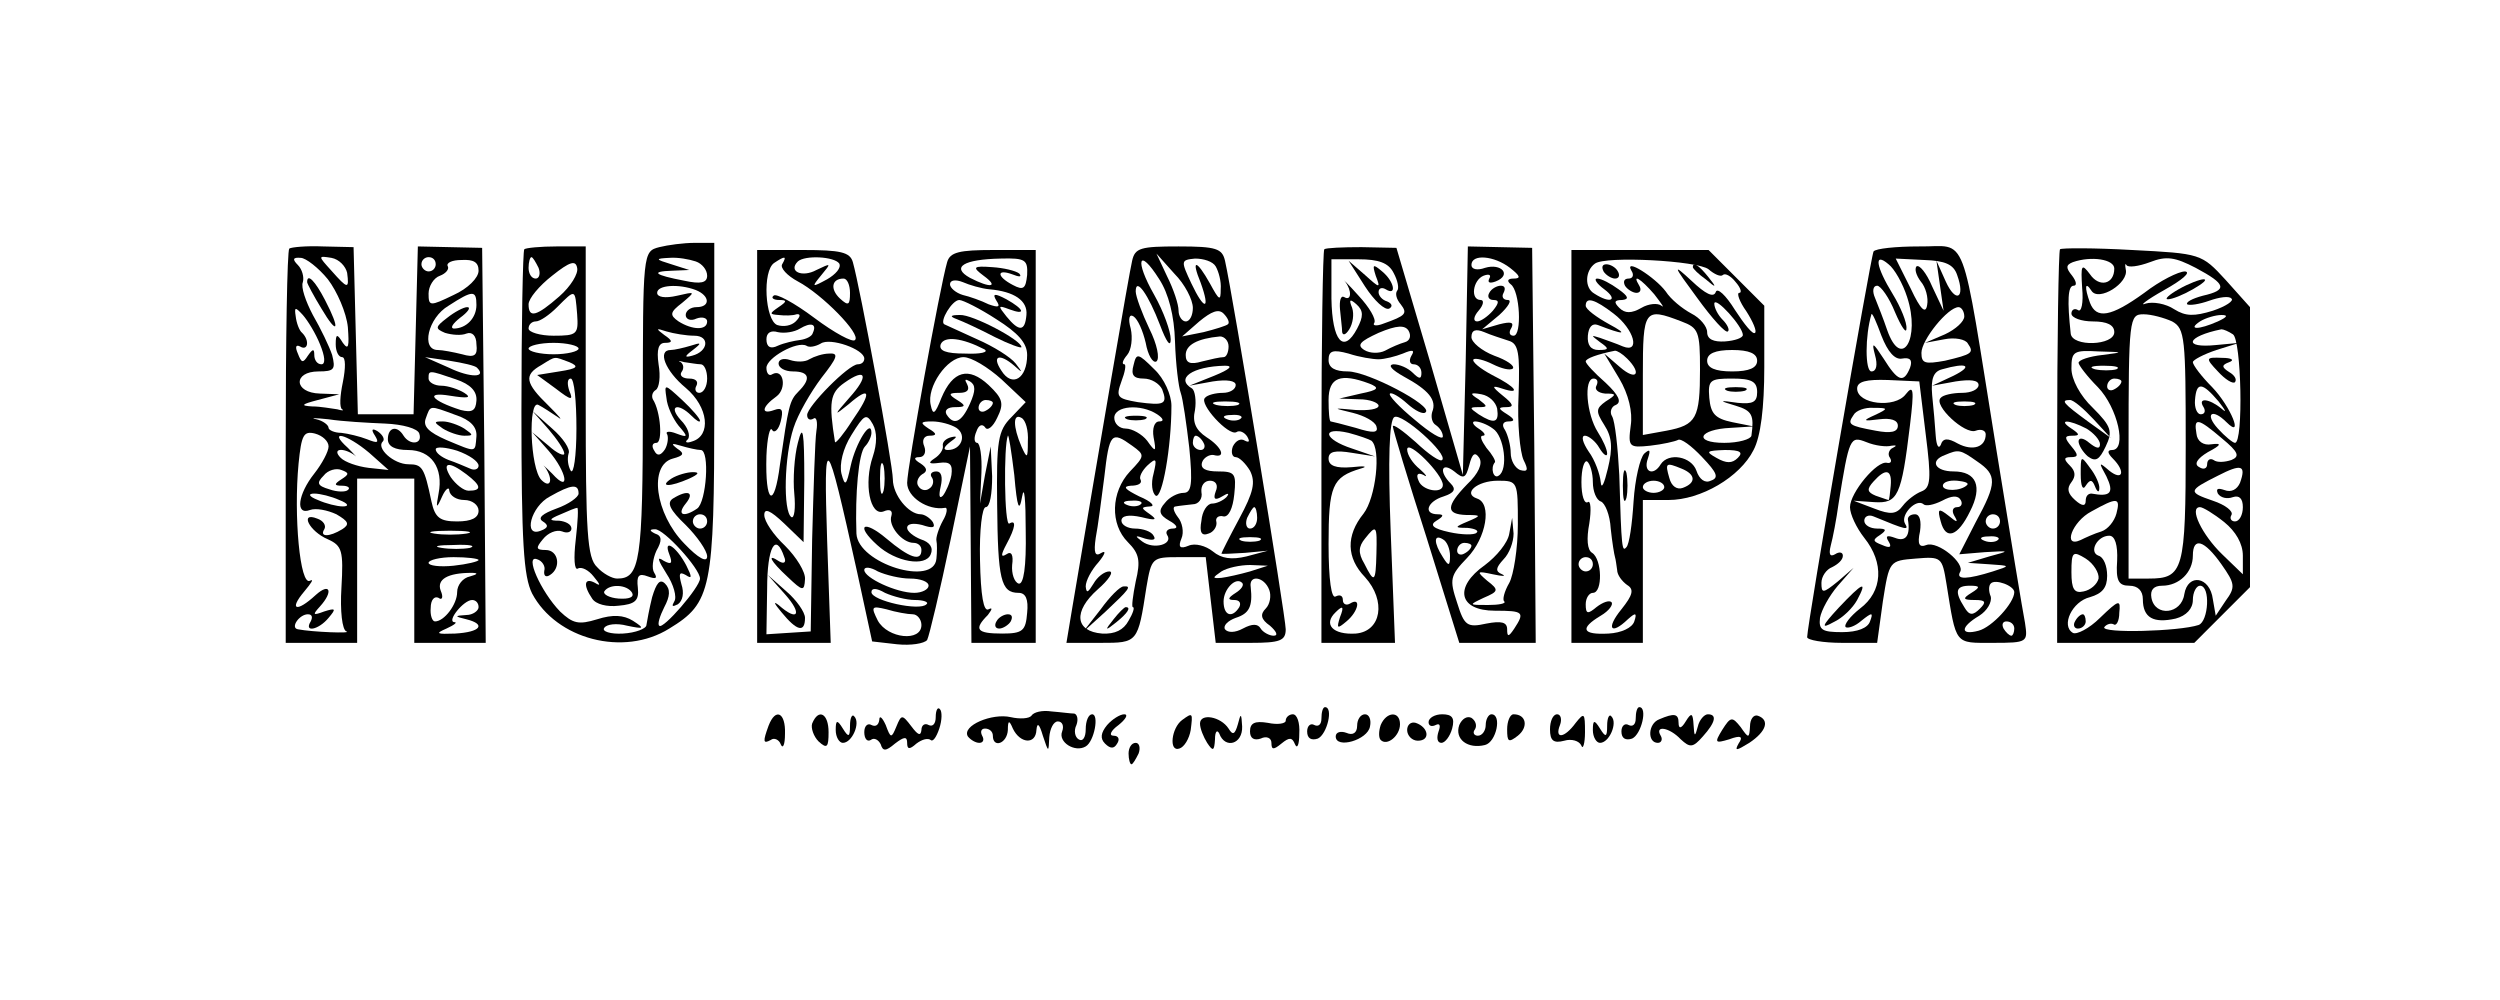
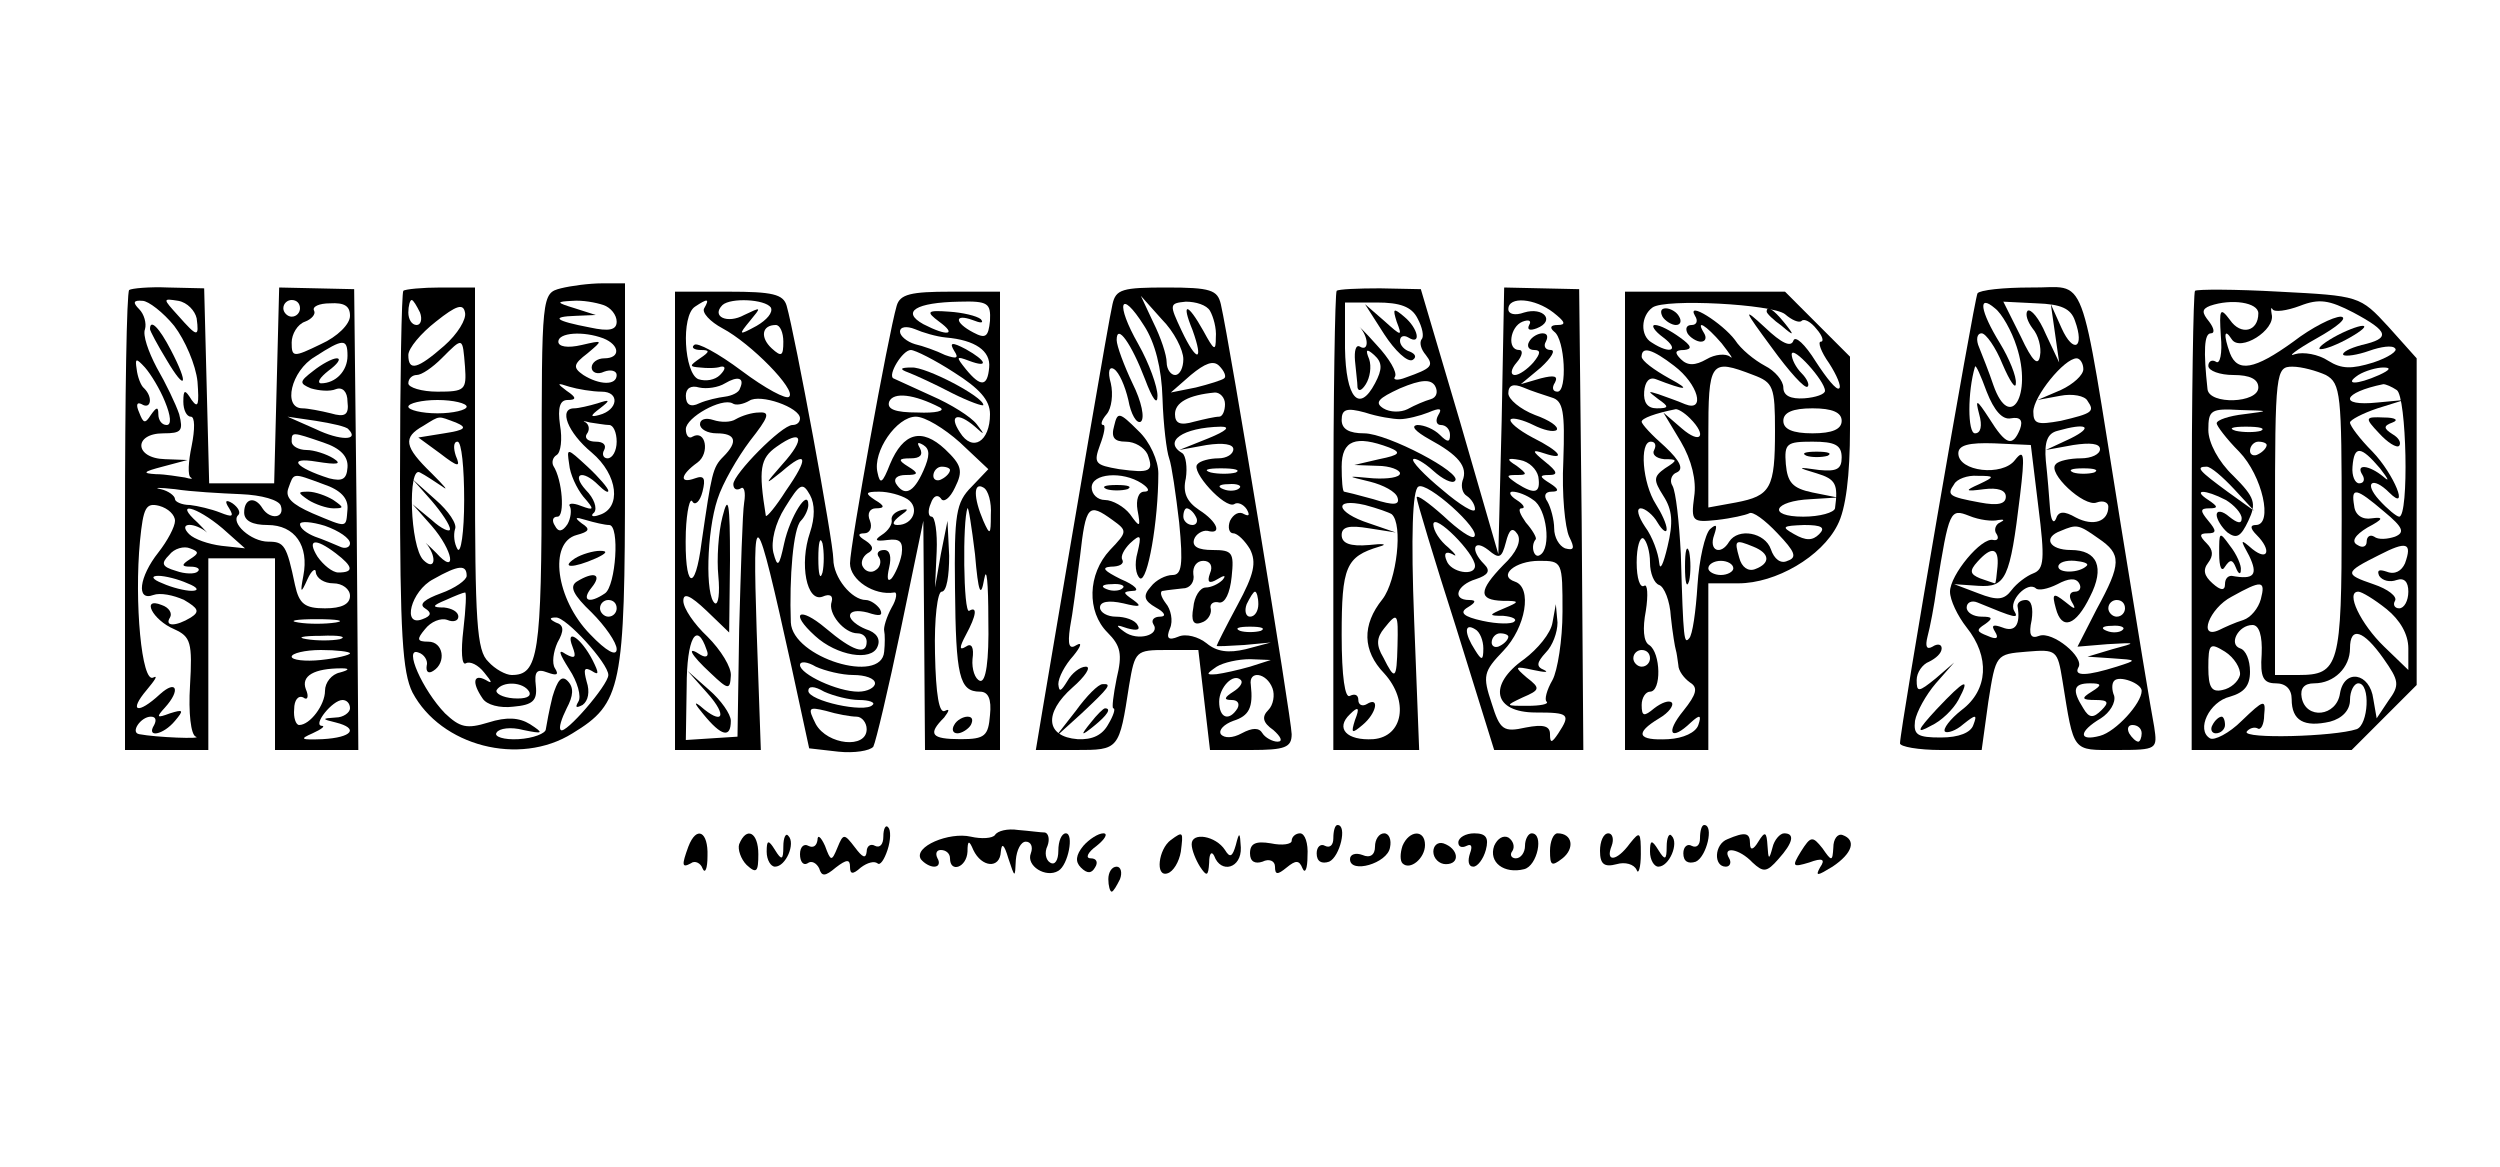
- <svg xmlns="http://www.w3.org/2000/svg" version="1.0" width="150pt" height="60pt" viewBox="0 0 300 140" preserveAspectRatio="xMidYMid meet">
+ <svg xmlns="http://www.w3.org/2000/svg" version="1.0" width="300pt" height="140pt" viewBox="0 0 300 140" preserveAspectRatio="xMidYMid meet">
  <g transform="translate(0,140) scale(0.1,-0.1)" fill="#000000" stroke="none">
    <path d="M155 1052 c-3 -3 -5 -128 -5 -279 l0 -273 50 0 50 0 0 115 0 115 40 0 40 0 0 -115 0 -115 50 0 50 0 -2 276 -3 277 -45 1 -45 1 -3 -118 -3 -117 -39 0 -39 0 -3 117 -3 117 -43 1 c-23 1 -44 -1 -47 -3z m54 -43 c13 -17 26 -47 28 -67 2 -27 1 -33 -7 -22 -8 13 -10 13 -10 -2 0 -10 4 -18 9 -18 5 0 5 -15 1 -35 -4 -19 -5 -36 -1 -38 3 -2 0 -2 -7 0 -8 1 -23 4 -35 4 -17 1 -15 3 8 9 l30 8 -27 1 c-37 1 -38 31 -2 31 22 0 24 3 19 23 -4 12 -16 37 -27 56 -10 19 -17 39 -14 46 2 7 -1 18 -7 24 -8 8 -7 11 4 10 7 0 25 -14 38 -30z m27 9 c3 -23 1 -23 -22 3 -19 21 -19 21 0 18 11 -2 20 -12 22 -21z m124 12 c0 -5 -4 -10 -10 -10 -5 0 -10 5 -10 10 0 6 5 10 10 10 6 0 10 -4 10 -10z m60 -9 c0 -10 -15 -25 -35 -34 -33 -16 -35 -16 -35 2 0 10 7 22 16 25 8 3 13 9 11 13 -3 5 6 9 19 9 17 1 24 -3 24 -15z m-3 -48 c0 -18 -14 -33 -32 -33 -5 1 -1 7 9 15 11 8 16 15 10 15 -5 0 -18 -7 -28 -15 -17 -13 -17 -15 -3 -21 10 -3 23 -4 30 -1 8 3 14 -3 14 -15 2 -16 -3 -19 -20 -14 -12 3 -28 6 -34 6 -24 0 -14 45 15 62 34 22 39 22 39 1z m-219 -55 c7 -17 8 -28 2 -28 -6 0 -10 6 -10 13 0 9 -2 9 -9 -1 -7 -11 -9 -10 -14 3 -4 9 -3 13 3 10 11 -7 14 8 3 19 -4 3 -8 14 -9 23 -2 13 -1 14 10 2 7 -8 18 -26 24 -41z m220 -33 c14 -14 -10 -14 -39 0 l-34 15 34 -5 c19 -3 37 -7 39 -10z m-30 -16 c21 -7 30 -17 29 -30 -1 -14 -6 -17 -22 -13 -41 13 -51 26 -15 20 25 -4 31 -3 20 4 -8 5 -23 10 -32 10 -10 0 -18 5 -18 10 0 12 0 12 38 -1z m0 -50 c21 -7 30 -17 29 -30 -2 -23 1 -23 -42 -5 -25 11 -33 19 -29 30 7 19 4 19 42 5z m-99 -12 c25 -1 46 -7 48 -14 5 -15 -13 -17 -22 -3 -9 15 -22 12 -22 -5 0 -10 10 -15 28 -15 33 0 50 -25 43 -61 -4 -21 -3 -22 5 -4 5 11 10 14 10 8 1 -7 10 -13 21 -13 11 0 20 -7 20 -15 0 -10 -10 -15 -30 -15 -24 0 -31 5 -36 28 -10 48 -13 52 -32 52 -21 0 -46 23 -36 32 3 3 0 9 -7 14 -8 5 -10 3 -4 -6 6 -10 4 -11 -11 -5 -10 4 -27 8 -36 9 -10 0 -18 4 -18 7 0 4 -8 10 -17 12 -10 2 -2 2 17 0 19 -3 55 -5 79 -6z m-79 -32 c0 -7 -9 -24 -20 -38 -23 -29 -27 -59 -6 -51 8 3 24 0 37 -6 17 -10 19 -14 8 -21 -18 -11 -32 -11 -25 0 3 5 -1 12 -10 15 -25 10 -11 -18 15 -29 20 -9 22 -16 19 -68 -2 -32 1 -59 7 -61 9 -3 -47 -1 -68 3 -11 2 2 21 14 21 6 0 7 -4 4 -10 -10 -16 11 -12 25 5 11 13 10 14 -6 9 -16 -6 -17 -5 -6 7 19 21 14 34 -6 16 -27 -25 -38 -21 -16 5 10 12 14 18 8 15 -14 -8 -23 91 -16 164 4 40 7 46 23 42 11 -3 19 -11 19 -18z m57 -9 l27 -24 -28 3 c-16 2 -33 8 -39 14 -13 13 3 15 19 4 5 -5 1 0 -9 10 -29 26 -2 20 30 -7z m153 -18 c0 -5 -6 -7 -12 -4 -7 3 -21 9 -30 12 -10 4 -18 10 -18 15 0 4 14 3 30 -2 17 -6 30 -15 30 -21z m-192 -19 c-11 -7 -10 -9 1 -9 8 0 12 -3 8 -6 -3 -3 -15 -3 -26 1 -17 5 -18 9 -8 19 6 8 18 11 25 8 11 -4 11 -6 0 -13z m175 7 c21 -16 22 -23 3 -23 -7 0 -18 9 -25 19 -13 21 -3 23 22 4z m-178 -36 c13 -5 14 -9 5 -9 -8 0 -24 4 -35 9 -13 5 -14 9 -5 9 8 0 24 -4 35 -9z m178 -47 c-13 -2 -33 -2 -45 0 -13 2 -3 4 22 4 25 0 35 -2 23 -4z m5 -20 c-10 -2 -28 -2 -40 0 -13 2 -5 4 17 4 22 1 32 -1 23 -4z m12 -17 c0 -2 -16 -6 -35 -8 -19 -2 -35 0 -35 4 0 4 16 8 35 8 19 0 35 -2 35 -4z m-12 -23 c-10 -2 -18 -12 -18 -22 0 -17 -18 -41 -31 -41 -4 0 -7 9 -6 19 0 11 5 17 11 14 5 -4 7 1 3 10 -6 16 10 25 43 25 10 0 9 -2 -2 -5z m12 -43 c0 -5 -8 -11 -17 -11 -17 -1 -17 -2 0 -6 28 -7 20 -18 -16 -20 -26 -1 -28 0 -12 7 11 5 16 9 11 9 -11 1 13 31 25 31 5 0 9 -4 9 -10z" />
    <path d="M180 1005 c0 -2 9 -19 20 -37 23 -39 27 -30 5 12 -14 27 -25 38 -25 25z" />
    <path d="M370 800 c8 -5 22 -10 30 -10 13 0 13 1 0 10 -8 5 -22 10 -30 10 -13 0 -13 -1 0 -10z" />
    <path d="M484 1051 c-2 -2 -4 -105 -4 -228 0 -183 3 -230 15 -254 34 -64 128 -89 192 -49 59 36 63 54 63 310 l0 230 -27 0 c-16 0 -38 -3 -50 -6 -23 -6 -23 -7 -23 -223 0 -218 -4 -241 -36 -241 -7 0 -20 7 -28 16 -14 13 -16 48 -16 232 l0 217 -41 0 c-22 0 -43 -2 -45 -4z m20 -26 c3 -8 1 -15 -4 -15 -6 0 -10 7 -10 15 0 8 2 15 4 15 2 0 6 -7 10 -15z m29 -40 c-32 -28 -43 -31 -43 -11 0 8 15 26 33 40 25 20 33 22 35 11 2 -8 -9 -26 -25 -40z m191 49 c9 -3 16 -12 16 -20 0 -10 -9 -12 -32 -7 -42 8 -48 13 -17 14 l24 1 -25 8 c-23 7 -23 8 -3 9 12 1 28 -2 37 -5z m0 -40 c20 -8 21 -24 1 -24 -8 0 -15 -5 -15 -11 0 -6 7 -9 15 -5 8 3 15 1 15 -4 0 -13 -21 -12 -40 0 -13 9 -12 13 5 26 19 16 19 16 -7 10 -17 -4 -28 -2 -28 4 0 11 30 13 54 4z m-166 -34 c2 -28 0 -30 -33 -30 -19 0 -35 5 -35 10 0 6 5 10 10 10 6 0 19 9 30 20 26 26 25 26 28 -10z m164 -30 c22 0 20 -22 -3 -28 -11 -3 -11 -1 1 8 13 10 12 11 -3 6 -10 -3 -23 -6 -28 -6 -19 0 -8 -29 21 -53 32 -27 36 -67 9 -75 -8 -3 -11 -1 -6 3 4 5 0 17 -10 27 -18 20 -4 25 15 6 7 -7 12 -10 12 -7 0 3 -11 16 -25 29 -25 23 -25 23 -22 3 1 -12 9 -29 17 -39 14 -16 13 -17 -3 -11 -10 4 -16 3 -13 -1 2 -4 1 -14 -3 -21 -6 -9 -11 -10 -15 -2 -4 6 -3 11 3 11 9 0 6 44 -5 61 -2 4 -1 10 4 13 5 3 7 19 4 36 -3 21 0 30 9 30 11 0 11 3 -1 11 -12 9 -12 10 3 5 10 -3 28 -6 39 -6z m-162 -18 c0 -4 -16 -8 -35 -8 -19 0 -35 4 -35 8 0 4 16 8 35 8 19 0 35 -4 35 -8z m-13 -19 c14 -6 12 -9 -14 -13 l-31 -5 26 -19 c22 -17 25 -17 19 -3 -3 9 -3 17 2 17 5 0 8 -32 8 -70 0 -39 -4 -65 -8 -59 -4 7 -5 17 -3 24 3 6 -8 22 -23 35 l-28 25 23 -26 c12 -14 22 -29 22 -34 0 -4 -10 0 -22 11 l-23 19 23 -26 c26 -30 31 -61 5 -32 -10 10 -15 14 -10 9 12 -17 8 -31 -5 -18 -16 16 -19 114 -4 105 6 -3 18 -11 27 -17 8 -6 2 1 -13 16 -33 32 -35 43 -10 57 21 13 17 12 39 4z m184 -3 c5 0 9 -9 9 -20 0 -11 -5 -20 -11 -20 -5 0 -7 5 -4 10 3 6 -1 10 -10 10 -9 0 -14 4 -11 9 4 5 3 11 -1 14 -5 2 -2 2 5 0 8 -1 18 -3 23 -3z m0 -120 c13 0 8 -73 -5 -82 -19 -13 -29 -9 -16 7 13 16 3 20 -18 7 -9 -6 -4 -16 18 -37 16 -16 30 -36 30 -44 0 -9 -12 -3 -32 18 -41 42 -50 110 -16 119 15 4 17 7 6 14 -9 7 -8 8 5 4 10 -3 23 -6 28 -6z m-171 -61 c0 -5 -14 -15 -31 -21 -19 -7 -27 -13 -19 -18 8 -5 8 -9 -3 -13 -25 -10 -14 34 13 48 30 17 40 18 40 4z m-4 -65 c-3 -25 -2 -43 3 -40 5 3 15 -2 22 -11 10 -12 10 -14 2 -9 -15 8 -17 -3 -4 -22 5 -8 21 -12 37 -10 23 2 29 7 27 25 -2 17 1 21 14 16 11 -4 14 -3 9 5 -4 6 -2 20 3 31 8 14 8 21 -2 24 -8 4 -8 6 0 6 12 1 63 -55 63 -69 0 -12 -52 -72 -57 -66 -3 2 1 14 7 26 8 15 9 25 1 33 -7 7 -12 1 -18 -19 -4 -16 -7 -33 -8 -39 0 -5 -15 -11 -33 -12 -17 -1 -30 3 -26 8 3 5 17 7 32 3 24 -5 25 -4 8 7 -13 8 -28 9 -50 2 -26 -8 -34 -6 -52 11 -27 28 -50 80 -32 73 7 -2 12 -10 10 -16 -1 -7 2 -10 8 -6 16 10 12 35 -6 35 -14 0 -14 3 -4 15 7 9 19 14 27 11 7 -3 13 -1 13 4 0 6 -8 10 -17 11 -15 0 -15 2 2 9 11 5 21 9 23 9 2 1 1 -19 -2 -45z m184 26 c0 -5 -4 -10 -10 -10 -5 0 -10 5 -10 10 0 6 5 10 10 10 6 0 10 -4 10 -10z m-105 -100 c3 -6 -4 -9 -19 -8 -13 1 -22 6 -20 10 7 11 32 10 39 -2z" />
    <path d="M690 730 c-18 -12 -2 -12 25 0 13 6 15 9 5 9 -8 0 -22 -4 -30 -9z" />
    <path d="M687 624 c5 -13 3 -15 -8 -9 -10 7 -8 1 4 -18 10 -15 15 -33 11 -39 -4 -7 -3 -8 5 -4 7 5 9 16 5 28 -4 15 -3 18 6 13 9 -6 9 -3 1 13 -14 27 -33 39 -24 16z" />
    <path d="M1335 1035 c-4 -16 -46 -262 -84 -487 l-8 -48 48 0 c52 0 52 0 64 78 7 41 8 42 45 42 l38 0 7 -60 7 -60 49 0 c41 0 49 3 49 19 0 17 -74 468 -85 516 -4 17 -12 20 -65 20 -53 0 -61 -2 -65 -20z m60 -113 c1 -32 5 -64 8 -72 3 -8 8 -43 12 -77 5 -51 3 -63 -8 -63 -8 0 -20 -6 -26 -14 -10 -11 -8 -17 6 -25 11 -6 13 -11 5 -11 -7 0 -11 -4 -8 -9 9 -13 -19 -21 -35 -9 -11 8 -10 9 4 4 11 -3 16 -2 12 4 -3 6 -15 10 -26 10 -10 0 -19 5 -19 11 0 7 10 9 28 5 20 -5 23 -4 12 4 -13 9 -13 10 0 11 8 0 2 7 -15 14 -20 10 -24 14 -12 15 10 0 16 3 14 8 -3 4 2 13 9 20 13 12 14 10 9 -11 -4 -14 -2 -27 3 -31 9 -5 22 68 22 126 0 15 -10 38 -24 51 -23 23 -25 23 -29 6 -4 -14 0 -19 14 -19 11 0 22 -7 26 -15 8 -21 3 -23 -34 -18 -29 5 -31 7 -23 29 5 13 7 24 4 24 -4 0 -2 6 4 13 6 7 8 24 5 37 -4 14 -2 21 4 17 6 -4 13 -20 17 -37 3 -17 10 -29 15 -26 5 4 1 24 -10 46 -10 21 -19 45 -19 52 0 21 18 -5 34 -47 9 -24 15 -32 15 -20 0 11 -10 39 -23 62 -28 49 -22 68 7 22 13 -20 21 -51 22 -87z m25 47 c0 -10 -4 -19 -10 -19 -5 0 -10 7 -10 15 0 9 -7 30 -16 48 l-15 32 25 -28 c15 -15 26 -37 26 -48z m32 58 c4 -7 8 -21 7 -32 0 -17 -2 -16 -15 8 -19 34 -27 35 -13 1 14 -39 5 -39 -13 -1 -15 32 -15 33 5 35 12 0 25 -4 29 -11z m17 -81 c-2 -2 -18 -7 -34 -11 l-30 -6 24 21 c17 14 27 18 34 11 6 -6 9 -13 6 -15z m1 -31 c0 -8 -3 -15 -7 -15 -5 0 -18 -3 -30 -6 -17 -5 -23 -2 -23 9 0 14 16 23 48 26 6 0 12 -6 12 -14z m-20 -41 l-35 -14 33 6 c20 3 32 1 32 -5 0 -6 -8 -11 -18 -11 -10 0 -22 -3 -25 -7 -9 -8 33 -54 44 -48 4 3 11 0 15 -6 4 -7 3 -9 -3 -6 -6 4 -13 0 -17 -8 -3 -8 -1 -15 4 -15 5 0 14 -9 20 -19 8 -16 5 -30 -15 -67 -14 -26 -25 -48 -25 -49 0 -1 15 0 33 1 l32 3 -30 -8 c-21 -5 -35 -3 -47 7 -10 8 -25 12 -34 8 -12 -5 -15 -2 -10 10 4 9 1 23 -5 30 -6 8 -8 15 -3 15 5 1 16 2 24 3 8 0 14 8 12 17 -1 9 4 16 12 16 8 0 12 -6 8 -15 -4 -11 -1 -13 9 -7 8 5 11 5 6 -1 -5 -5 -14 -9 -20 -9 -7 0 -14 -11 -15 -24 -3 -16 0 -22 10 -18 7 2 12 10 11 16 -2 6 3 10 10 8 7 -1 13 11 15 31 3 29 1 32 -23 32 -17 0 -25 4 -22 13 2 6 10 11 16 10 18 -5 12 11 -10 25 -15 10 -20 21 -16 38 2 13 0 27 -4 30 -24 14 0 31 46 32 12 0 7 -5 -15 -14z m33 -41 c-7 -2 -21 -2 -30 0 -10 3 -4 5 12 5 17 0 24 -2 18 -5z m-113 -13 c9 -6 10 -10 3 -10 -7 0 -10 -10 -8 -22 4 -21 3 -22 -9 -5 -7 9 -21 17 -30 17 -9 0 -16 7 -16 15 0 17 37 20 60 5z m117 -6 c-3 -3 -12 -4 -19 -1 -8 3 -5 6 6 6 11 1 17 -2 13 -5z m-152 -38 c18 -13 18 -14 -3 -36 -27 -29 -28 -74 -3 -99 16 -16 18 -26 11 -55 -4 -20 -6 -36 -4 -36 3 0 0 -9 -6 -19 -7 -13 -19 -19 -37 -18 -38 3 -41 31 -6 62 15 13 23 25 16 25 -7 0 -17 -8 -22 -17 -8 -13 -10 -14 -11 -4 0 8 8 23 18 34 9 11 11 17 4 13 -9 -6 -11 0 -8 21 3 15 8 54 12 85 7 62 10 65 39 44z m100 4 c3 -5 1 -10 -4 -10 -6 0 -11 5 -11 10 0 6 2 10 4 10 3 0 8 -4 11 -10z m-88 -86 c-3 -3 -12 -4 -19 -1 -8 3 -5 6 6 6 11 1 17 -2 13 -5z m163 -19 c0 -8 -4 -15 -10 -15 -5 0 -7 7 -4 15 4 8 8 15 10 15 2 0 4 -7 4 -15z m3 -32 c-7 -2 -19 -2 -25 0 -7 3 -2 5 12 5 14 0 19 -2 13 -5z m-13 -43 c-14 -4 -32 -8 -40 -9 -13 -1 -13 0 0 9 8 5 26 9 40 9 l25 -1 -25 -8z m-20 -30 c-11 -7 -12 -10 -2 -10 7 0 10 -4 7 -10 -10 -16 -22 -12 -22 8 0 17 17 35 26 26 3 -3 -1 -9 -9 -14z m47 4 c3 -8 1 -20 -5 -26 -8 -8 -7 -15 6 -24 9 -8 12 -14 5 -14 -6 0 -15 5 -18 10 -4 7 -12 7 -25 0 -11 -6 -21 -6 -25 -1 -3 5 4 12 15 16 19 6 24 16 21 43 -3 18 19 15 26 -4z" />
    <path d="M1328 813 c6 -2 18 -2 25 0 6 3 1 5 -13 5 -14 0 -19 -2 -12 -5z" />
    <path d="M1291 547 l-25 -32 32 29 c33 31 37 36 25 35 -5 0 -19 -14 -32 -32z" />
    <path d="M1309 533 c-13 -16 -12 -17 4 -4 16 13 21 21 13 21 -2 0 -10 -8 -17 -17z" />
    <path d="M1604 1051 c-2 -2 -4 -127 -4 -278 l0 -273 51 0 52 0 -6 155 c-4 103 -2 157 5 161 10 7 76 -52 67 -60 -3 -3 -19 8 -37 25 -18 16 -32 26 -32 22 0 -4 21 -74 47 -155 l46 -148 54 0 53 0 -2 276 -3 277 -45 1 -45 1 -3 -160 -4 -160 -46 159 -47 159 -49 1 c-26 0 -50 -1 -52 -3z m97 -33 c6 -11 8 -22 5 -25 -3 -4 -1 -12 5 -19 10 -13 7 -16 -24 -27 -10 -4 -16 -3 -13 1 3 5 -7 22 -22 38 -15 17 -24 25 -19 20 10 -13 9 -28 -1 -22 -5 3 -7 -5 -6 -17 1 -12 3 -26 3 -32 1 -5 5 -4 10 4 5 8 7 21 4 30 -5 12 -3 13 6 5 10 -9 10 -17 1 -34 -19 -36 -35 -18 -36 42 l0 55 38 0 c28 0 42 -5 49 -19z m163 7 c14 -11 16 -15 5 -15 -8 0 -10 -3 -4 -8 13 -9 16 -72 4 -72 -6 0 -7 5 -3 11 4 8 -1 9 -17 5 l-24 -7 24 20 c13 12 18 21 12 21 -7 0 -9 5 -6 10 3 6 2 10 -4 10 -5 0 -13 -4 -16 -10 -3 -5 -1 -10 6 -10 8 0 8 -4 -1 -15 -7 -8 -17 -15 -22 -15 -6 0 -5 7 2 15 7 8 8 15 3 15 -15 0 -11 28 4 34 8 3 11 1 8 -4 -3 -6 1 -7 9 -4 23 9 8 26 -15 19 -11 -4 -19 -2 -19 4 0 16 32 13 54 -4z m-147 -104 c-7 -2 -19 -7 -28 -12 -8 -4 -21 -4 -29 1 -11 7 -6 12 20 24 26 11 37 11 42 3 4 -7 2 -14 -5 -16z m145 2 c14 -4 16 -17 14 -76 -2 -40 2 -80 7 -91 7 -14 6 -17 -5 -14 -7 3 -13 13 -13 24 0 10 -4 25 -8 32 -5 7 -3 12 5 12 9 0 9 3 -2 10 -13 8 -13 10 -1 10 11 0 10 4 -5 16 -16 13 -16 15 -1 10 27 -9 20 2 -14 19 -17 9 -29 19 -26 22 3 2 15 -1 27 -7 12 -6 24 -9 28 -6 3 4 -9 12 -26 18 -18 7 -32 19 -32 26 0 10 6 12 18 7 9 -4 25 -9 34 -12z m-182 -26 c8 0 24 4 34 8 14 6 17 5 12 -3 -4 -7 -2 -12 3 -12 6 0 11 -5 11 -12 0 -9 -3 -9 -12 0 -7 7 -19 12 -27 12 -9 -1 -2 -8 14 -17 35 -19 47 -33 40 -50 -2 -7 0 -15 5 -18 6 -4 10 -11 10 -16 0 -6 -18 5 -39 23 -22 18 -38 35 -35 37 2 2 13 -4 24 -14 11 -10 23 -16 26 -12 10 9 -81 57 -109 57 -18 0 -27 5 -27 16 0 13 6 15 28 9 15 -5 34 -8 42 -8z m-13 -34 c15 -6 13 -9 -12 -14 l-30 -7 28 -1 c15 0 27 -5 27 -9 0 -5 -15 -7 -32 -6 -33 3 -33 3 -4 -4 16 -4 31 -12 33 -19 3 -9 -4 -10 -29 -2 -18 5 -34 9 -35 9 -2 0 -3 14 -3 30 0 32 17 38 57 23z m179 -35 c3 -20 -4 -22 -26 -8 -13 9 -13 10 0 10 13 0 13 1 0 11 -13 8 -12 10 4 7 11 -2 20 -11 22 -20z m-6 -28 c16 -10 22 -58 8 -66 -7 -5 -12 11 -5 19 1 2 -4 11 -12 20 -7 10 -10 17 -5 17 5 0 2 5 -6 10 -8 5 -10 10 -5 10 6 0 17 -4 25 -10z m-170 -17 c14 -12 6 -80 -11 -102 -25 -31 -24 -62 2 -89 30 -33 23 -76 -13 -79 -32 -2 -46 13 -28 30 10 10 12 8 6 -7 -5 -16 -4 -17 9 -6 17 14 21 35 5 25 -5 -3 -10 -1 -10 5 0 6 -4 8 -10 5 -6 -4 -10 23 -10 73 0 82 5 94 45 106 11 3 5 4 -12 2 -23 -2 -33 2 -33 12 0 10 9 12 33 8 l32 -5 -32 11 c-40 13 -44 31 -5 22 15 -4 29 -9 32 -11z m100 -62 c0 -13 -29 -8 -34 6 -4 9 -1 12 7 8 6 -4 4 0 -5 8 -10 8 -18 20 -18 28 1 14 50 -35 50 -50z m34 1 c-30 -31 -30 -42 -1 -43 21 0 21 -1 2 -9 -19 -8 -19 -9 -1 -9 11 -1 17 -4 13 -7 -3 -3 -20 -3 -38 1 -23 5 -28 10 -18 16 10 6 11 9 2 9 -21 0 -15 18 8 25 15 5 18 10 10 18 -17 17 -13 31 5 17 13 -11 16 -10 21 9 4 16 8 19 14 10 5 -8 -1 -22 -17 -37z m71 -56 c0 -34 -6 -71 -12 -82 -7 -12 -10 -24 -7 -26 3 -3 -8 -5 -23 -5 -27 0 -27 0 -6 10 21 9 22 11 5 24 -15 13 -15 14 8 9 14 -3 19 -3 13 0 -10 4 -9 9 2 21 8 8 14 24 14 36 l-2 22 -4 -22 c-2 -13 -18 -32 -34 -44 -44 -31 -37 -64 14 -64 40 0 42 -2 27 -25 -8 -12 -10 -12 -10 -1 0 10 -8 12 -29 8 -27 -6 -31 -3 -41 29 -11 33 -10 38 14 63 27 28 35 76 14 83 -21 7 0 25 29 25 28 0 28 -1 28 -61z m-198 -41 c-1 -41 -3 -42 -17 -14 -9 15 -8 24 1 35 16 20 17 19 16 -21z m103 -3 c0 -15 -2 -15 -10 -2 -13 20 -13 33 0 25 6 -3 10 -14 10 -23z m30 14 c0 -3 -4 -8 -10 -11 -5 -3 -10 -1 -10 4 0 6 5 11 10 11 6 0 10 -2 10 -4z" />
    <path d="M1661 999 c13 -20 28 -34 34 -31 5 3 4 7 -3 10 -7 2 -12 8 -12 13 0 6 5 7 10 4 16 -10 12 11 -5 25 -13 11 -14 10 -9 -6 7 -18 6 -18 -15 1 l-23 20 23 -36z" />
    <path d="M2373 1048 c-4 -7 -93 -523 -93 -540 0 -4 22 -8 49 -8 l49 0 8 58 c9 57 9 57 46 60 36 3 37 2 43 -35 14 -87 11 -83 65 -83 49 0 49 1 45 28 -3 15 -21 124 -40 242 -51 316 -39 284 -108 285 -33 0 -61 -3 -64 -7z m47 -64 c19 -58 -8 -103 -28 -46 -5 15 -13 35 -17 45 -4 9 -3 17 3 17 5 0 17 -17 25 -37 9 -21 16 -31 16 -23 1 8 -8 30 -19 48 -24 39 -27 60 -6 42 8 -6 20 -27 26 -46z m70 31 c12 -33 -2 -40 -16 -9 l-13 29 5 -35 5 -35 -16 34 c-8 19 -18 31 -22 28 -3 -4 0 -13 6 -21 7 -8 11 -23 9 -33 -2 -13 -9 -7 -23 23 l-21 42 40 -2 c29 -1 41 -6 46 -21z m10 -58 c0 -7 -12 -18 -27 -25 l-28 -12 27 5 c15 3 30 0 33 -6 9 -13 6 -15 -32 -24 -28 -5 -33 -4 -33 11 0 18 37 64 52 64 4 0 8 -6 8 -13z m-87 -59 c11 2 15 -2 11 -13 -9 -22 -17 -19 -37 13 -15 23 -17 24 -12 5 4 -14 2 -23 -5 -23 -9 0 -9 50 0 80 1 3 7 -11 14 -30 9 -23 19 -34 29 -32z m72 -24 l-30 -14 33 6 c20 3 32 2 32 -5 0 -6 -10 -11 -23 -11 -13 0 -27 -3 -30 -7 -11 -10 34 -52 49 -46 8 3 14 0 14 -5 0 -18 -18 -24 -39 -13 -14 8 -21 8 -24 -2 -3 -6 -6 -1 -7 13 -1 14 -3 39 -5 57 -2 23 2 33 14 36 35 10 44 5 16 -9z m-39 -82 c8 -63 7 -75 -6 -80 -8 -3 -20 -12 -26 -20 -9 -12 -17 -13 -40 -4 l-29 11 29 -2 c33 -2 38 8 50 108 6 50 5 57 -6 43 -15 -20 -68 -14 -68 8 0 10 13 13 43 12 l44 -2 9 -74z m67 41 c-7 -2 -19 -2 -25 0 -7 3 -2 5 12 5 14 0 19 -2 13 -5z m-138 -14 c-18 -8 -17 -9 6 -6 16 2 26 -1 26 -9 0 -9 -10 -11 -31 -7 -38 7 -40 9 -31 22 3 6 16 11 28 10 21 0 21 -1 2 -10z m23 -43 c7 1 8 0 2 -3 -5 -2 -8 -9 -4 -14 3 -5 1 -8 -4 -7 -14 4 -52 -42 -52 -62 0 -10 9 -29 20 -43 28 -35 26 -75 -6 -99 -14 -11 -23 -23 -20 -26 3 -2 13 1 22 9 15 12 17 12 12 -1 -3 -9 -17 -15 -39 -15 -28 0 -33 3 -31 20 2 11 13 31 25 45 l22 25 -22 -19 c-21 -17 -23 -17 -23 -2 0 9 7 19 15 22 8 4 15 10 15 16 0 5 -5 6 -11 2 -7 -4 -9 0 -6 12 3 11 8 37 11 59 15 93 16 95 39 86 12 -5 28 -7 35 -5z m120 -22 c28 -19 28 -30 -2 -85 l-23 -45 36 3 c35 2 36 2 6 -6 l-30 -9 30 -2 c30 -2 30 -2 5 -10 -35 -11 -52 -12 -46 -1 8 12 -31 44 -47 38 -10 -4 -13 1 -9 19 2 14 0 24 -7 24 -6 0 -10 -3 -10 -7 4 -23 -3 -32 -18 -26 -11 4 -14 3 -9 -5 5 -8 2 -10 -9 -5 -13 5 -14 7 -3 14 10 7 9 9 -4 9 -10 0 -18 5 -18 11 0 6 6 9 13 6 46 -19 50 -20 44 -10 -7 12 16 36 26 27 3 -3 14 -1 26 5 13 7 22 8 26 1 3 -5 1 -10 -5 -10 -6 0 -8 -5 -4 -12 6 -10 4 -10 -8 0 -14 11 -16 10 -11 -8 7 -27 24 -21 41 14 18 35 9 56 -23 56 -26 0 -34 15 -12 23 19 8 21 8 45 -9z m-121 -34 c-1 -11 -2 -20 -3 -20 -1 0 -9 3 -18 6 -12 5 -13 9 -3 20 17 19 26 17 24 -6z m107 1 c-9 -9 -34 -9 -34 -1 0 5 9 8 20 7 10 -1 17 -3 14 -6z m46 -51 c0 -5 -4 -10 -10 -10 -5 0 -10 5 -10 10 0 6 5 10 10 10 6 0 10 -4 10 -10z m-3 -26 c-3 -3 -12 -4 -19 -1 -8 3 -5 6 6 6 11 1 17 -2 13 -5z m23 -73 c0 -15 -31 -49 -50 -54 -26 -7 -26 5 1 21 11 7 18 19 16 27 -3 7 -3 15 0 18 6 7 33 -3 33 -12z m-60 -1 c-13 -8 -12 -10 5 -10 15 0 16 -3 7 -12 -10 -10 -15 -10 -22 2 -14 22 -12 30 8 30 14 0 15 -2 2 -10z m60 -50 c0 -5 -2 -10 -4 -10 -3 0 -8 5 -11 10 -3 6 -1 10 4 10 6 0 11 -4 11 -10z" />
    <path d="M2324 549 c-24 -26 -25 -30 -7 -20 13 6 27 20 33 31 15 28 8 25 -26 -11z" />
    <path d="M2634 1051 c-2 -2 -4 -127 -4 -278 l0 -273 96 0 96 0 39 39 39 39 0 196 0 196 -34 38 c-34 37 -35 37 -131 42 -53 3 -99 3 -101 1z m76 -27 c0 -22 -21 -27 -34 -8 -12 16 -13 13 -11 -19 2 -21 -1 -35 -6 -31 -5 3 -9 0 -9 -5 0 -6 14 -11 30 -11 20 0 30 -5 30 -15 0 -19 -59 -21 -61 -2 -5 46 -4 67 4 67 5 0 4 6 -2 14 -9 11 -9 15 1 19 26 9 58 4 58 -9z m50 9 c23 9 35 7 64 -8 43 -23 45 -31 10 -39 -15 -4 -24 -9 -22 -12 3 -2 17 0 31 5 14 5 28 7 31 3 4 -3 -8 -11 -26 -17 -26 -8 -38 -8 -54 2 -12 8 -30 11 -40 8 -10 -4 1 5 26 19 25 14 38 25 29 26 -9 0 -35 -13 -57 -30 -47 -34 -67 -37 -76 -14 -8 22 -7 31 2 17 10 -16 53 11 48 30 -1 6 -1 9 1 6 2 -4 17 -2 33 4z m31 -83 c18 -10 19 -23 19 -173 0 -176 -3 -187 -52 -187 l-28 0 0 185 c0 180 1 185 21 185 11 0 29 -5 40 -10z m64 0 c-27 -12 -43 -12 -25 0 8 5 22 9 30 9 10 0 8 -3 -5 -9z m21 -18 c12 -7 15 -152 3 -152 -3 0 -14 9 -24 20 -19 21 -8 29 12 9 25 -25 6 22 -20 49 -15 15 -27 31 -27 35 0 3 15 11 33 17 l32 10 -32 -3 c-48 -5 -42 12 7 22 3 0 10 -3 16 -7z m-183 -29 c-18 -2 -33 -7 -33 -11 0 -3 12 -19 27 -34 28 -29 41 -88 20 -88 -7 0 -7 -4 1 -12 18 -18 14 -32 -5 -17 -15 13 -15 12 -4 -8 11 -23 6 -29 -21 -24 -5 0 -8 -4 -8 -10 0 -8 -5 -8 -15 1 -10 9 -12 16 -5 25 6 8 6 15 -2 23 -9 9 -9 12 1 12 11 0 11 3 1 15 -10 12 -10 15 1 15 11 0 11 2 -1 10 -20 13 -4 13 21 0 10 -6 19 -16 19 -22 0 -7 -5 -6 -15 2 -8 7 -15 8 -15 2 0 -5 6 -15 13 -21 11 -8 16 -5 25 14 10 21 8 28 -18 54 -18 17 -30 40 -30 55 0 24 3 26 38 24 36 -1 36 -1 5 -5z m20 -20 c-7 -2 -21 -2 -30 0 -10 3 -4 5 12 5 17 0 24 -2 18 -5z m7 -17 c0 -3 -4 -8 -10 -11 -5 -3 -10 -1 -10 4 0 6 5 11 10 11 6 0 10 -2 10 -4z m136 -28 c10 -13 12 -17 4 -10 -17 14 -34 16 -25 2 3 -5 2 -10 -4 -10 -5 0 -9 9 -8 20 2 26 10 25 33 -2z m-175 -25 l24 -26 -32 23 c-34 25 -39 30 -25 30 5 0 19 -12 33 -27z m180 -27 c23 -19 25 -25 13 -30 -9 -3 -20 -4 -25 0 -5 3 -9 0 -9 -6 0 -6 -5 -8 -11 -4 -8 4 -3 12 12 21 19 10 20 13 5 11 -11 -2 -20 4 -21 15 -4 23 2 22 36 -7z m25 -62 c-4 -9 -12 -14 -22 -10 -9 3 -12 2 -9 -5 4 -6 13 -8 21 -5 9 3 14 -2 14 -14 0 -11 -5 -20 -11 -20 -5 0 -8 4 -5 9 3 5 -8 14 -26 20 -35 12 -35 14 7 35 33 17 40 15 31 -10z m-173 -43 c-3 -11 -12 -22 -21 -25 -10 -3 -23 -9 -29 -12 -26 -12 -12 26 15 40 36 20 41 20 35 -3z m151 -12 c16 -13 26 -30 26 -47 l0 -26 -29 28 c-28 27 -47 66 -31 66 4 0 19 -9 34 -21z m-150 -54 c-2 -28 2 -35 17 -35 12 0 19 -7 19 -19 0 -26 15 -34 46 -27 15 4 24 14 24 26 0 11 5 20 10 20 15 0 12 -50 -2 -55 -27 -9 -137 -12 -132 -3 3 4 9 6 13 4 4 -3 8 5 8 16 2 19 0 19 -27 -7 -15 -15 -33 -24 -38 -21 -17 10 -1 44 24 50 17 5 24 13 24 30 0 14 -5 26 -12 28 -14 5 -2 28 15 28 8 0 12 -13 11 -35z m146 -5 c19 -27 20 -32 6 -51 l-14 -21 -4 23 c-4 32 -35 37 -40 7 -4 -28 -41 -32 -46 -5 -2 11 3 17 15 17 24 0 43 19 43 42 0 27 16 22 40 -12z m-172 -20 c-2 -8 -11 -16 -21 -18 -13 -3 -17 3 -17 27 0 29 2 30 20 19 11 -7 19 -20 18 -28z" />
    <path d="M2800 995 c-14 -8 -20 -14 -15 -14 6 0 21 6 35 14 14 8 21 14 15 14 -5 0 -21 -6 -35 -14z" />
    <path d="M2855 880 c10 -11 21 -18 24 -15 3 4 -1 10 -8 14 -11 7 -11 10 0 14 8 3 3 6 -10 6 -23 1 -24 0 -6 -19z" />
    <path d="M2663 736 c0 -17 3 -23 7 -16 6 9 9 9 13 -1 3 -8 6 -9 6 -3 1 5 -5 19 -13 29 -13 18 -13 17 -13 -9z" />
    <path d="M2655 530 c-3 -5 -1 -10 4 -10 6 0 11 5 11 10 0 6 -2 10 -4 10 -3 0 -8 -4 -11 -10z" />
    <path d="M810 775 l0 -275 51 0 52 0 -5 143 c-5 157 -2 155 42 -44 l21 -97 35 -4 c19 -2 38 1 42 6 3 6 18 69 33 141 l27 130 1 -137 1 -138 45 0 45 0 0 275 0 275 -59 0 c-48 0 -61 -3 -65 -17 -10 -34 -56 -288 -56 -309 0 -20 29 -39 53 -35 4 1 3 -8 -3 -18 -6 -11 -10 -24 -9 -28 1 -4 1 -16 0 -25 -3 -40 -110 -7 -112 35 -2 55 3 113 12 122 5 5 9 14 9 19 0 21 -22 -14 -29 -46 -6 -28 -8 -30 -13 -11 -3 13 2 35 14 54 18 29 21 31 30 15 6 -11 6 -27 0 -45 -13 -38 -4 -84 15 -77 9 4 13 1 11 -6 -5 -14 15 -38 31 -38 6 0 11 -4 11 -10 0 -17 -17 -11 -49 16 -32 27 -44 19 -13 -9 26 -24 68 -31 75 -13 4 9 -1 17 -14 21 -10 4 -19 11 -19 16 0 6 9 7 21 4 15 -5 19 -4 15 4 -4 6 -12 11 -17 11 -17 0 -39 27 -39 49 0 21 -46 269 -56 304 -4 14 -17 17 -70 17 l-64 0 0 -275z m35 255 c-3 -5 7 -16 22 -24 34 -18 89 -74 80 -82 -3 -4 -29 10 -57 31 -28 21 -54 35 -57 31 -4 -3 0 -6 8 -6 11 0 11 -2 -1 -10 -13 -9 -13 -10 0 -11 8 -1 20 -1 25 1 6 1 6 -3 -1 -10 -6 -6 -17 -8 -26 -5 -17 7 -21 76 -4 87 15 10 18 10 11 -2z m80 1 c3 -6 -5 -15 -17 -22 -22 -12 -22 -11 -8 6 14 17 14 17 -7 7 -20 -11 -40 -2 -26 12 10 9 51 7 58 -3z m263 -16 c-2 -19 -5 -22 -20 -14 -23 12 -23 23 -1 15 10 -4 14 -4 10 1 -5 4 -22 8 -38 9 -27 2 -28 0 -12 -12 22 -16 10 -18 -19 -3 -27 15 -9 26 43 27 35 1 38 -2 37 -23z m-248 -25 c0 -17 -2 -19 -14 -8 -14 13 -12 28 5 28 5 0 9 -9 9 -20z m195 5 c35 -3 54 -16 52 -36 -2 -23 -10 -24 -28 -2 -12 15 -12 16 4 10 24 -9 21 0 -4 14 -17 9 -20 8 -14 -2 6 -9 3 -10 -11 -5 -10 5 -27 11 -36 13 -10 3 -18 10 -18 15 0 6 8 7 18 3 9 -4 26 -9 37 -10z m10 -42 c30 -19 43 -33 43 -50 0 -33 -21 -46 -36 -22 -14 21 -3 25 18 7 12 -11 12 -10 2 3 -7 9 -31 24 -54 34 -24 11 -44 20 -46 21 -7 4 11 34 21 34 5 0 29 -12 52 -27z m-257 -19 c-1 -5 -10 -9 -18 -10 -8 -1 -22 -4 -31 -8 -10 -5 -16 -2 -16 9 0 9 6 13 16 10 9 -2 23 0 31 5 15 9 24 7 18 -6z m72 -36 c0 -5 -4 -8 -9 -8 -13 0 -71 -59 -71 -71 0 -6 4 -8 9 -5 4 3 6 -5 4 -17 -2 -12 -4 -80 -6 -152 l-2 -129 -31 -2 -31 -2 1 64 c0 58 12 80 24 44 3 -7 0 -10 -7 -6 -18 12 -13 1 12 -22 21 -20 23 -20 24 -3 1 10 -12 31 -28 47 -16 15 -29 34 -29 43 0 10 8 7 28 -12 l27 -26 1 87 c0 69 -2 80 -9 52 -5 -19 -7 -51 -5 -71 2 -21 0 -35 -4 -33 -12 8 -10 86 3 125 6 19 24 50 39 70 22 28 25 35 11 34 -9 0 -21 -4 -28 -8 -6 -4 -18 -4 -27 -1 -9 3 -16 1 -16 -5 0 -6 9 -11 20 -11 23 0 26 -10 8 -28 -13 -13 -14 -20 -26 -102 -8 -64 -21 -56 -19 12 1 25 5 42 8 36 3 -5 9 0 12 12 4 16 2 20 -9 16 -19 -7 -18 4 3 19 15 11 10 40 -6 31 -4 -3 -8 1 -8 9 0 14 43 38 56 31 4 -3 13 -1 20 3 13 9 61 -8 61 -21z m168 13 c7 -4 -5 -7 -27 -6 -27 0 -37 4 -34 13 5 12 30 9 61 -7z m24 -42 l34 -32 -20 -21 c-19 -19 -21 -33 -20 -122 1 -105 5 -124 30 -124 10 0 14 -9 12 -28 -2 -25 -6 -29 -35 -29 -36 0 -40 6 -20 26 6 8 7 11 1 8 -7 -4 -11 19 -12 69 -1 42 3 74 8 74 6 0 9 19 9 43 l-2 42 -8 -40 -7 -40 2 43 c1 23 -2 42 -6 42 -4 0 -5 7 -1 16 3 9 8 11 12 6 3 -6 11 0 17 13 10 20 8 27 -12 46 -28 26 -50 20 -66 -18 -9 -23 -12 -25 -15 -10 -6 25 23 67 46 67 11 0 34 -14 53 -31z m-213 -26 c-22 -25 -22 -26 -1 -9 31 27 33 17 5 -23 -12 -19 -23 -32 -24 -30 -9 56 -7 69 13 83 31 22 35 10 7 -21z m169 -8 c-12 -27 -23 -31 -33 -15 -3 6 2 10 12 10 15 0 16 2 3 10 -13 8 -12 10 3 10 11 0 15 4 11 12 -4 7 -3 8 4 4 8 -5 8 -13 0 -31z m32 1 c0 -3 -4 -8 -10 -11 -5 -3 -10 -1 -10 4 0 6 5 11 10 11 6 0 10 -2 10 -4z m49 -54 c0 -24 -1 -25 -9 -7 -12 28 -12 47 0 40 6 -3 10 -18 9 -33z m-100 19 c15 -10 7 -31 -12 -31 -7 0 -6 4 3 11 10 7 11 9 2 7 -8 -2 -13 -7 -12 -12 1 -5 -4 -13 -12 -18 -9 -6 -8 -8 7 -6 15 2 19 -2 17 -17 -2 -11 -8 -24 -12 -29 -5 -5 -6 0 -3 13 3 13 1 21 -6 21 -7 0 -10 -4 -6 -9 3 -5 1 -12 -4 -15 -5 -4 -12 -2 -15 3 -4 5 -1 13 5 17 8 4 7 9 -2 15 -10 6 -10 9 -2 9 7 0 10 7 7 15 -4 9 0 15 7 15 11 0 11 3 -1 10 -12 8 -12 10 5 10 11 0 26 -4 34 -9z m92 -96 c3 17 5 -5 5 -48 1 -51 -3 -76 -10 -74 -6 2 -10 14 -9 26 2 14 -1 20 -8 15 -8 -5 -8 -1 0 14 13 24 14 35 4 29 -7 -4 -8 109 -2 123 1 3 5 -22 9 -55 4 -47 7 -53 11 -30z m-194 8 c-3 -10 -5 -2 -5 17 0 19 2 27 5 18 2 -10 2 -26 0 -35z m37 -123 c14 0 26 -4 26 -10 0 -5 -9 -10 -20 -10 -25 0 -70 21 -70 32 0 5 9 4 19 -2 11 -5 31 -10 45 -10z m7 -30 c12 0 20 -3 16 -6 -9 -10 -77 5 -77 17 0 6 7 6 19 -1 11 -5 30 -10 42 -10z m-3 -20 c6 0 12 -7 12 -15 0 -24 -47 -19 -61 6 -10 20 -9 21 12 16 13 -4 30 -7 37 -7z" />
    <path d="M1090 953 c8 -3 32 -14 53 -25 20 -10 37 -16 37 -14 0 10 -69 46 -86 45 -14 0 -15 -2 -4 -6z" />
    <path d="M849 568 c25 -28 18 -39 -9 -15 -8 6 -6 2 4 -10 22 -27 33 -29 33 -8 0 8 -12 25 -26 37 l-26 23 24 -27z" />
    <path d="M1145 530 c-3 -5 -2 -10 4 -10 5 0 13 5 16 10 3 6 2 10 -4 10 -5 0 -13 -4 -16 -10z" />
    <path d="M1950 775 l0 -275 50 0 50 0 0 100 0 100 36 0 c45 0 100 32 119 70 10 19 15 59 15 116 l0 86 -39 39 -39 39 -96 0 -96 0 0 -275z m192 248 c8 -7 17 -11 20 -8 3 3 11 -1 18 -10 7 -8 9 -15 5 -15 -4 0 0 -12 10 -26 9 -14 15 -28 12 -30 -3 -3 -15 12 -28 32 -13 21 -25 32 -27 25 -3 -8 -14 -3 -34 16 -27 25 -26 22 8 -24 21 -29 40 -50 43 -47 3 2 -1 10 -7 16 -7 7 -12 17 -12 23 1 11 40 -32 40 -44 0 -4 -11 -8 -25 -9 -16 -1 -25 3 -25 13 0 8 -10 20 -22 26 -13 7 -29 20 -36 31 -15 20 -59 48 -48 29 4 -6 2 -11 -4 -11 -6 0 -8 -4 -5 -10 3 -5 11 -10 16 -10 6 0 7 5 4 10 -11 18 2 10 21 -12 10 -13 15 -20 10 -16 -5 4 -18 3 -28 -3 -14 -8 -23 -8 -31 0 -8 8 -7 11 4 11 10 1 9 5 -5 15 -11 8 -24 15 -30 15 -5 0 -1 -7 10 -15 20 -15 9 -21 -14 -6 -14 8 -13 32 1 42 15 11 144 4 159 -8z m-133 -62 c29 -22 38 -56 13 -46 -9 4 -24 9 -32 12 -13 4 -13 4 0 -6 13 -9 13 -11 -2 -11 -11 0 -16 7 -15 20 1 12 6 18 14 15 36 -14 44 -14 16 1 -18 10 -33 21 -33 26 0 13 13 9 39 -11z m95 -11 c24 -9 26 -14 26 -67 0 -69 -5 -78 -47 -86 l-33 -6 0 84 c0 92 2 95 54 75z m-76 -52 c21 -21 13 -32 -10 -12 l-22 19 21 -35 c13 -22 19 -47 16 -66 -4 -30 -2 -31 27 -28 18 2 35 6 39 8 4 3 19 -8 34 -24 21 -22 24 -29 12 -33 -8 -4 -16 2 -20 14 -7 20 -39 26 -50 9 -10 -17 -25 -11 -18 8 4 12 3 14 -5 7 -6 -6 -13 -36 -15 -67 -2 -32 -6 -60 -10 -64 -6 -7 -7 -4 -10 101 -2 39 -6 75 -10 82 -4 6 -1 14 5 16 9 4 4 14 -14 31 -16 14 -28 27 -28 30 0 4 16 10 41 15 3 0 10 -4 17 -11z m182 -3 c0 -10 -11 -15 -35 -15 -24 0 -35 5 -35 15 0 10 11 15 35 15 24 0 35 -5 35 -15z m-225 -35 c-3 -5 2 -10 12 -11 16 0 17 -1 1 -11 -14 -10 -14 -14 -2 -33 11 -17 12 -32 5 -61 -5 -21 -9 -30 -10 -19 -1 11 -8 31 -17 43 -8 12 -11 22 -5 22 5 0 15 -8 20 -17 6 -10 11 -13 11 -8 0 6 -6 19 -13 30 -16 25 -20 75 -6 75 5 0 7 -4 4 -10z m225 -9 c0 -14 -6 -17 -27 -15 -27 4 -27 3 -3 -4 23 -7 26 -13 22 -42 -1 -5 -18 -10 -38 -10 -44 0 -36 19 9 21 l32 2 -30 6 c-24 5 -30 12 -32 34 -2 25 1 27 32 27 27 0 35 -4 35 -19z m-27 -92 c-8 -8 -16 -8 -30 0 -16 9 -14 10 12 11 21 0 26 -3 18 -11z m-203 -34 c0 -13 5 -25 11 -27 6 -2 13 -19 14 -38 2 -19 5 -37 6 -40 1 -3 2 -11 3 -18 0 -7 7 -16 14 -21 10 -6 8 -14 -8 -34 -22 -27 -15 -37 9 -14 11 10 13 9 9 -3 -3 -9 -18 -16 -36 -17 -37 -2 -41 7 -11 25 12 7 18 16 15 19 -3 3 -12 0 -21 -7 -12 -10 -15 -10 -15 4 0 9 5 16 10 16 14 0 13 47 -1 56 -7 4 -8 20 -4 41 3 19 2 33 -2 30 -5 -3 -9 9 -9 28 0 19 4 31 8 29 4 -3 8 -16 8 -29z m124 19 c20 -8 21 -20 2 -27 -8 -3 -16 2 -19 14 -6 21 -5 22 17 13z m-24 -26 c0 -4 -7 -8 -15 -8 -8 0 -15 4 -15 8 0 5 7 9 15 9 8 0 15 -4 15 -9z m-100 -108 c0 -5 -4 -10 -10 -10 -5 0 -10 5 -10 10 0 6 5 10 10 10 6 0 10 -4 10 -10z" />
    <path d="M1995 1020 c3 -5 11 -10 16 -10 6 0 7 5 4 10 -3 6 -11 10 -16 10 -6 0 -7 -4 -4 -10z" />
    <path d="M2120 1026 c0 -2 8 -10 18 -17 15 -13 16 -12 3 4 -13 16 -21 21 -21 13z" />
    <path d="M2022 720 c0 -19 2 -27 5 -17 2 9 2 25 0 35 -3 9 -5 1 -5 -18z" />
    <path d="M2168 853 c6 -2 18 -2 25 0 6 3 1 5 -13 5 -14 0 -19 -2 -12 -5z" />
    <path d="M1060 396 c0 -9 -4 -14 -10 -11 -5 3 -10 0 -10 -7 -1 -9 -5 -7 -14 5 -13 17 -14 17 -21 0 -7 -17 -8 -17 -15 2 -5 11 -9 14 -9 7 -1 -7 -5 -10 -11 -7 -5 3 -10 -1 -10 -10 0 -9 4 -14 9 -11 5 4 11 0 14 -6 3 -10 7 -10 20 1 13 10 17 10 17 1 0 -9 3 -10 13 -1 8 6 16 8 20 5 3 -3 8 4 12 16 4 12 4 24 1 27 -3 4 -6 -1 -6 -11z" />
    <path d="M1194 398 c-3 -4 -16 -5 -29 -2 -26 6 -69 -12 -60 -27 4 -5 11 -9 16 -9 6 0 7 5 4 10 -3 6 -1 10 4 10 6 0 11 -4 11 -10 0 -18 20 -11 21 8 0 14 2 14 7 2 10 -21 32 -23 33 -2 1 11 4 9 9 -8 8 -24 8 -24 9 -2 1 12 6 22 12 22 6 0 9 -6 6 -14 -6 -15 18 -30 33 -21 12 7 19 45 9 45 -5 0 -9 -9 -9 -21 0 -11 -4 -18 -10 -14 -5 3 -7 12 -3 20 3 8 1 15 -3 16 -5 0 -19 2 -32 3 -13 2 -25 -1 -28 -6z" />
    <path d="M1600 394 c0 -8 -4 -12 -10 -9 -5 3 -10 -1 -10 -9 0 -10 6 -13 15 -10 13 6 22 44 10 44 -3 0 -5 -7 -5 -16z" />
    <path d="M2040 394 c0 -8 -4 -12 -10 -9 -5 3 -10 -1 -10 -9 0 -10 6 -13 15 -10 13 6 22 44 10 44 -3 0 -5 -7 -5 -16z" />
    <path d="M826 384 c-8 -22 -8 -26 3 -20 5 4 12 0 14 -6 3 -7 6 -1 6 15 1 29 -13 37 -23 11z" />
    <path d="M887 387 c-2 -6 2 -18 9 -25 12 -11 14 -8 14 13 0 26 -14 34 -23 12z" />
    <path d="M940 384 c0 -16 -2 -17 -10 -4 -8 13 -10 12 -10 -2 0 -10 5 -18 10 -18 13 0 25 28 16 37 -3 4 -6 -2 -6 -13z" />
    <path d="M1300 385 c-9 -11 -10 -19 -3 -26 8 -8 13 -7 17 0 4 6 2 11 -5 11 -7 0 -4 7 7 15 10 8 14 15 8 15 -6 0 -17 -7 -24 -15z" />
    <path d="M1405 392 c-15 -11 -19 -45 -4 -40 7 2 14 14 16 26 3 24 3 25 -12 14z" />
    <path d="M1430 387 c0 -7 5 -19 10 -27 8 -12 10 -12 11 5 0 11 3 14 6 8 8 -22 33 -15 32 10 -1 19 -2 19 -6 3 -4 -14 -7 -16 -13 -6 -11 17 -40 22 -40 7z" />
    <path d="M1550 391 c0 -4 -11 -6 -25 -3 -18 3 -25 0 -25 -12 0 -10 6 -13 15 -10 8 4 15 1 15 -6 0 -10 3 -10 14 -1 11 9 15 9 19 -1 3 -7 6 -1 6 15 1 15 -3 27 -9 27 -5 0 -10 -4 -10 -9z" />
    <path d="M1650 384 c0 -10 -6 -14 -15 -10 -8 3 -15 1 -15 -5 0 -18 45 -5 48 14 2 9 -1 17 -7 17 -6 0 -11 -7 -11 -16z" />
    <path d="M1683 385 c-3 -9 -3 -18 0 -21 9 -9 27 6 27 22 0 19 -19 18 -27 -1z" />
    <path d="M1750 389 c0 -5 4 -7 10 -4 6 3 7 -1 4 -9 -3 -9 -2 -16 4 -16 5 0 12 9 15 20 4 15 0 20 -14 20 -10 0 -19 -5 -19 -11z" />
    <path d="M1793 385 c-7 -20 12 -34 36 -28 16 4 24 43 9 43 -4 0 -8 -7 -8 -15 0 -8 -5 -15 -11 -15 -5 0 -8 4 -4 9 3 5 1 12 -5 16 -6 3 -13 -1 -17 -10z" />
    <path d="M1860 379 c0 -18 2 -19 15 -9 15 12 12 30 -6 30 -5 0 -9 -10 -9 -21z" />
    <path d="M1920 379 c0 -16 5 -20 20 -16 10 3 21 0 24 -7 2 -6 5 3 5 19 0 27 -1 28 -13 13 -16 -22 -30 -23 -22 -3 3 8 1 15 -4 15 -6 0 -10 -10 -10 -21z" />
    <path d="M2000 384 c0 -16 -2 -17 -10 -4 -8 13 -10 12 -10 -2 0 -10 5 -18 10 -18 13 0 25 28 16 37 -3 4 -6 -2 -6 -13z" />
    <path d="M2073 393 c-16 -6 -17 -33 -2 -33 5 0 7 5 4 10 -9 15 12 12 28 -5 13 -12 17 -12 31 4 18 20 20 31 7 31 -5 0 -12 -8 -14 -17 -4 -15 -5 -15 -6 2 -1 17 -3 18 -11 5 -6 -10 -10 -11 -10 -2 0 13 -6 14 -27 5z" />
    <path d="M2161 378 c-11 -18 -10 -19 10 -13 16 6 20 4 13 -6 -6 -11 -3 -10 15 1 24 16 29 32 12 38 -6 2 -11 -5 -11 -15 -1 -17 -2 -17 -13 -1 -12 15 -14 15 -26 -4z" />
    <path d="M1720 378 c0 -8 7 -15 15 -15 18 0 15 19 -3 25 -7 2 -12 -3 -12 -10z" />
    <path d="M1330 345 c0 -8 2 -15 4 -15 2 0 6 7 10 15 3 8 1 15 -4 15 -6 0 -10 -7 -10 -15z" />
  </g>
</svg>
